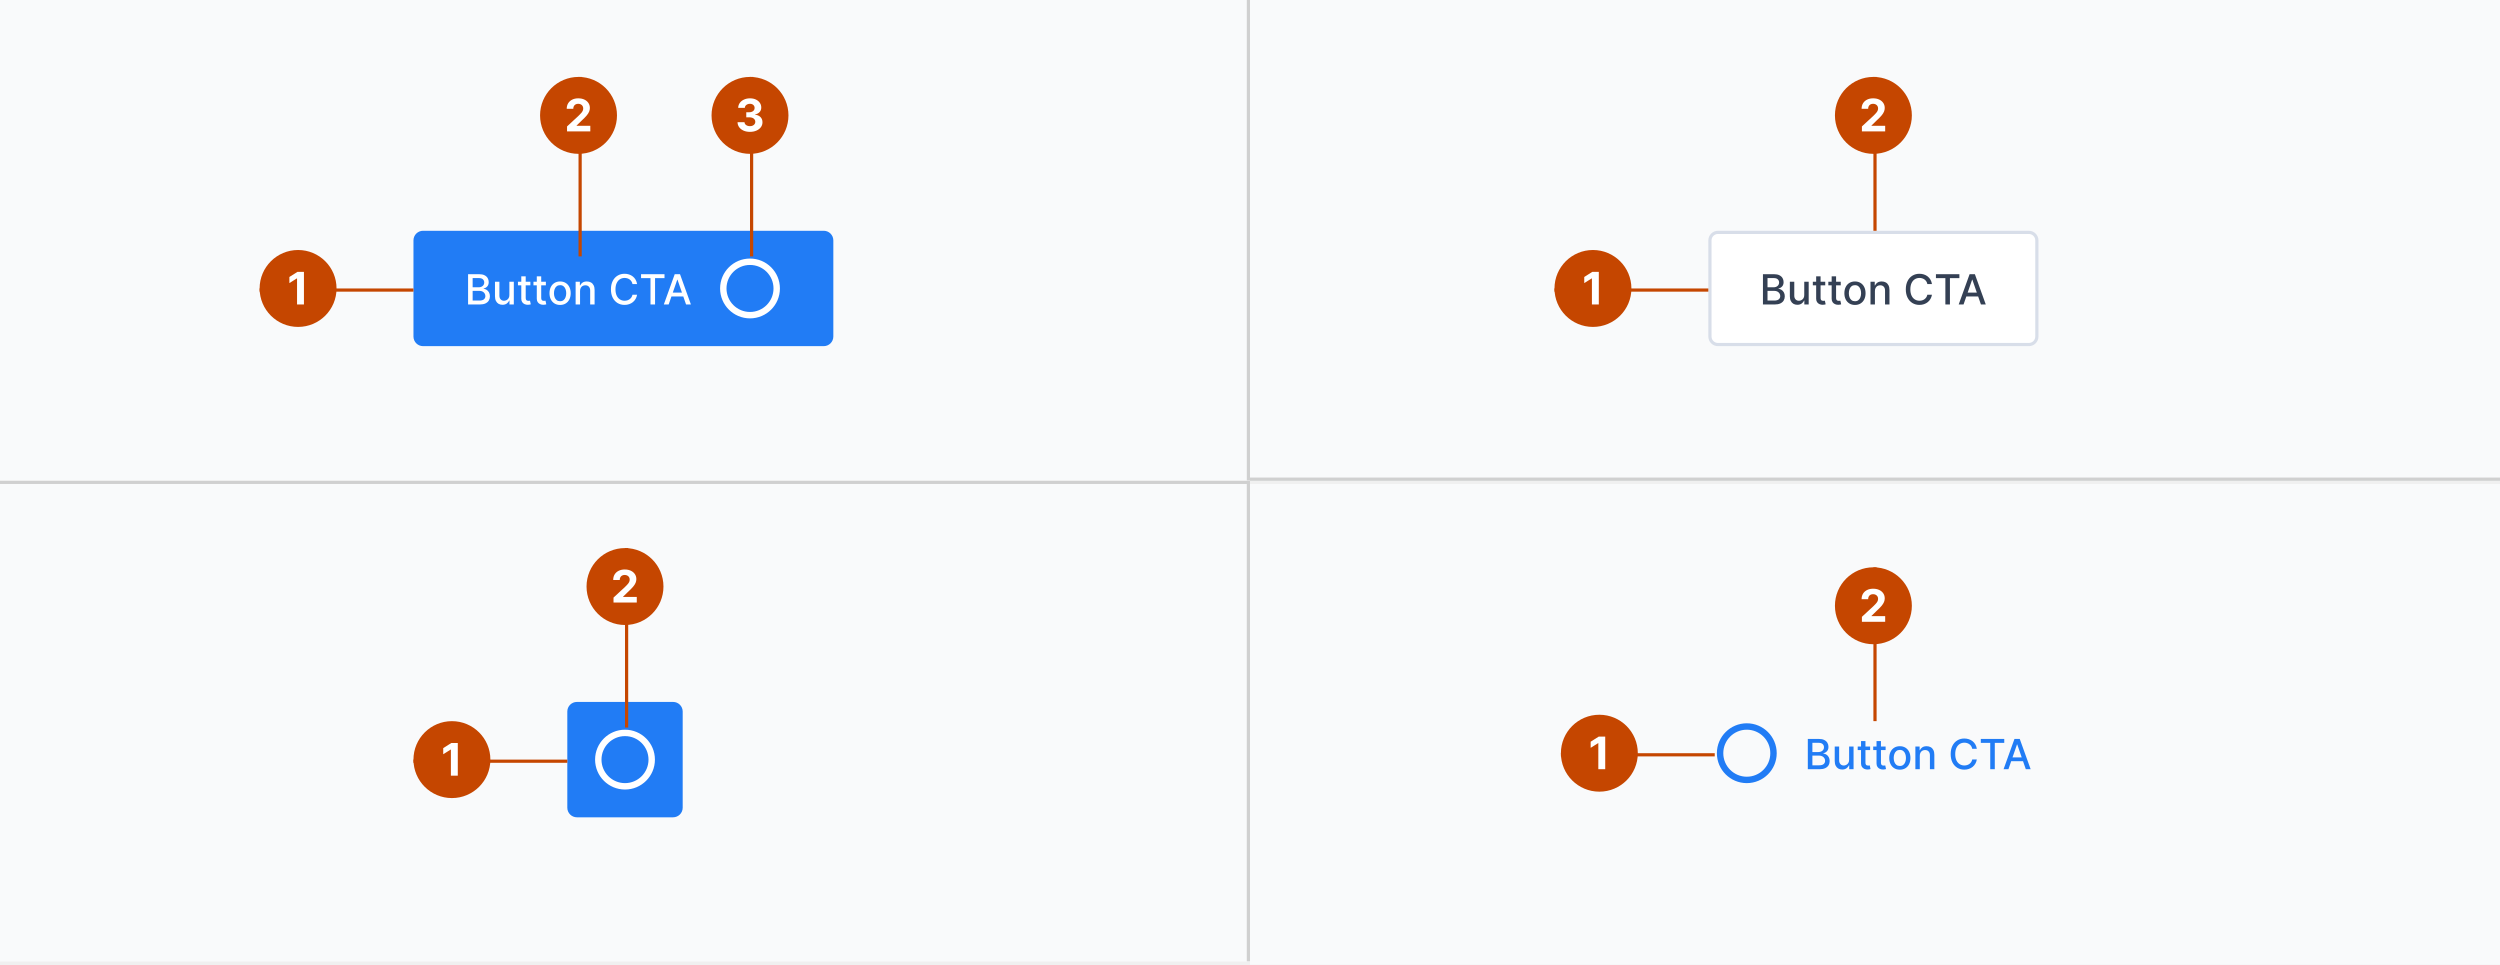
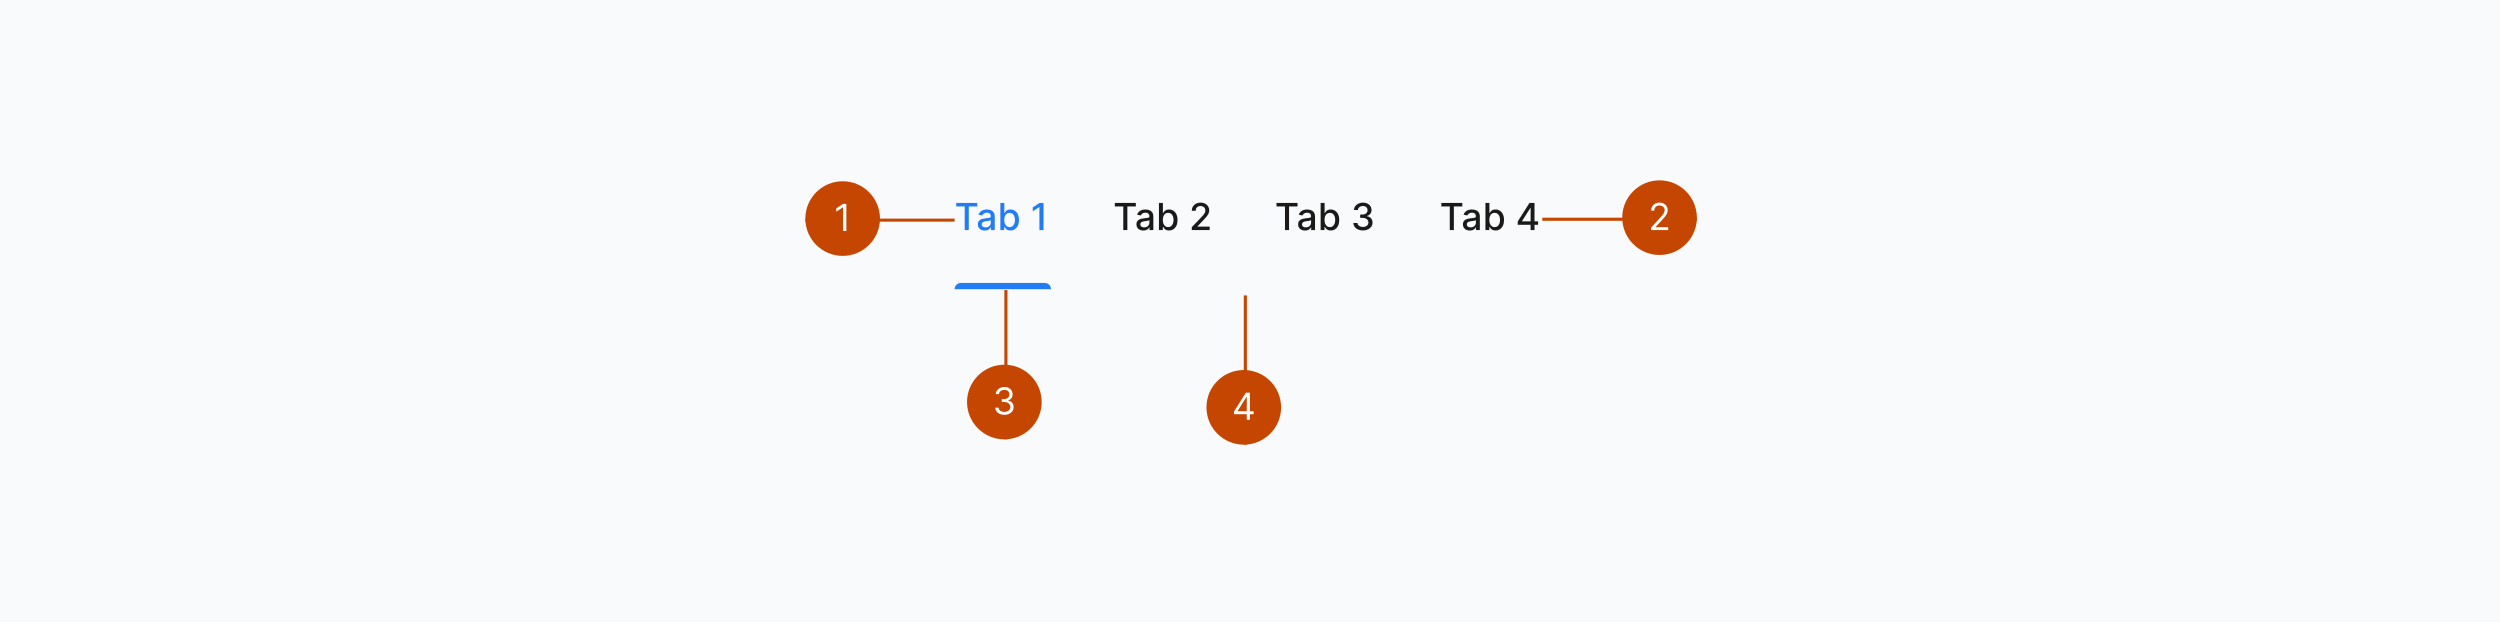
- <svg xmlns="http://www.w3.org/2000/svg" width="780" height="301" viewBox="0 0 780 301" fill="none">
-   <mask id="path-1-inside-1_587_6330" fill="white">
-     <path d="M0 0H390V150H0V0Z" />
-   </mask>
-   <path d="M0 0H390V150H0V0Z" fill="#F9FAFB" />
-   <rect x="129.5" y="72.5" width="130" height="35" rx="2.5" fill="#217CF5" />
-   <path d="M146.039 95V85.546H149.501C150.172 85.546 150.728 85.656 151.168 85.878C151.608 86.096 151.937 86.393 152.156 86.769C152.374 87.141 152.483 87.561 152.483 88.029C152.483 88.423 152.411 88.755 152.266 89.026C152.122 89.294 151.928 89.51 151.685 89.673C151.445 89.833 151.18 89.95 150.891 90.023V90.116C151.205 90.131 151.511 90.233 151.809 90.421C152.111 90.605 152.36 90.868 152.557 91.21C152.754 91.552 152.853 91.967 152.853 92.456C152.853 92.939 152.739 93.374 152.511 93.758C152.286 94.14 151.939 94.443 151.468 94.668C150.997 94.889 150.395 95 149.663 95H146.039ZM147.465 93.777H149.524C150.207 93.777 150.697 93.644 150.992 93.38C151.288 93.115 151.435 92.784 151.435 92.387C151.435 92.088 151.36 91.815 151.209 91.565C151.058 91.316 150.843 91.118 150.563 90.97C150.286 90.822 149.957 90.748 149.575 90.748H147.465V93.777ZM147.465 89.636H149.376C149.696 89.636 149.984 89.574 150.24 89.451C150.498 89.328 150.703 89.156 150.854 88.934C151.008 88.709 151.085 88.445 151.085 88.14C151.085 87.749 150.948 87.421 150.674 87.157C150.4 86.892 149.98 86.76 149.413 86.76H147.465V89.636ZM158.926 92.059V87.909H160.311V95H158.953V93.772H158.879C158.716 94.151 158.455 94.466 158.095 94.718C157.738 94.968 157.293 95.092 156.76 95.092C156.305 95.092 155.902 94.992 155.551 94.792C155.203 94.589 154.929 94.289 154.729 93.892C154.532 93.495 154.434 93.004 154.434 92.419V87.909H155.814V92.253C155.814 92.736 155.948 93.121 156.216 93.407C156.483 93.694 156.831 93.837 157.259 93.837C157.518 93.837 157.775 93.772 158.03 93.643C158.289 93.513 158.502 93.318 158.672 93.056C158.844 92.795 158.929 92.463 158.926 92.059ZM165.475 87.909V89.017H161.602V87.909H165.475ZM162.641 86.21H164.021V92.918C164.021 93.186 164.061 93.387 164.141 93.523C164.221 93.655 164.324 93.746 164.45 93.795C164.58 93.841 164.72 93.864 164.87 93.864C164.981 93.864 165.078 93.857 165.161 93.841C165.244 93.826 165.309 93.814 165.355 93.804L165.604 94.945C165.524 94.975 165.411 95.006 165.263 95.037C165.115 95.071 164.93 95.089 164.709 95.092C164.346 95.099 164.007 95.034 163.693 94.898C163.379 94.763 163.125 94.554 162.932 94.271C162.738 93.987 162.641 93.632 162.641 93.204V86.21ZM170.312 87.909V89.017H166.439V87.909H170.312ZM167.478 86.21H168.858V92.918C168.858 93.186 168.898 93.387 168.978 93.523C169.058 93.655 169.161 93.746 169.287 93.795C169.417 93.841 169.557 93.864 169.707 93.864C169.818 93.864 169.915 93.857 169.998 93.841C170.081 93.826 170.146 93.814 170.192 93.804L170.441 94.945C170.361 94.975 170.248 95.006 170.1 95.037C169.952 95.071 169.767 95.089 169.546 95.092C169.183 95.099 168.844 95.034 168.53 94.898C168.216 94.763 167.962 94.554 167.768 94.271C167.575 93.987 167.478 93.632 167.478 93.204V86.21ZM174.75 95.143C174.085 95.143 173.505 94.991 173.009 94.686C172.514 94.381 172.129 93.955 171.855 93.407C171.581 92.859 171.444 92.219 171.444 91.487C171.444 90.751 171.581 90.108 171.855 89.557C172.129 89.006 172.514 88.579 173.009 88.274C173.505 87.969 174.085 87.817 174.75 87.817C175.415 87.817 175.995 87.969 176.49 88.274C176.986 88.579 177.37 89.006 177.644 89.557C177.918 90.108 178.055 90.751 178.055 91.487C178.055 92.219 177.918 92.859 177.644 93.407C177.37 93.955 176.986 94.381 176.49 94.686C175.995 94.991 175.415 95.143 174.75 95.143ZM174.754 93.984C175.185 93.984 175.542 93.871 175.825 93.643C176.109 93.415 176.318 93.112 176.453 92.733C176.592 92.355 176.661 91.938 176.661 91.482C176.661 91.03 176.592 90.614 176.453 90.236C176.318 89.854 176.109 89.548 175.825 89.317C175.542 89.086 175.185 88.971 174.754 88.971C174.32 88.971 173.96 89.086 173.674 89.317C173.391 89.548 173.18 89.854 173.042 90.236C172.906 90.614 172.839 91.03 172.839 91.482C172.839 91.938 172.906 92.355 173.042 92.733C173.18 93.112 173.391 93.415 173.674 93.643C173.96 93.871 174.32 93.984 174.754 93.984ZM180.976 90.79V95H179.596V87.909H180.921V89.063H181.009C181.172 88.688 181.427 88.386 181.775 88.158C182.126 87.931 182.567 87.817 183.1 87.817C183.583 87.817 184.006 87.918 184.369 88.121C184.732 88.322 185.014 88.62 185.214 89.017C185.414 89.414 185.514 89.905 185.514 90.49V95H184.134V90.656C184.134 90.142 184 89.74 183.732 89.451C183.464 89.159 183.097 89.012 182.629 89.012C182.309 89.012 182.024 89.082 181.775 89.22C181.529 89.359 181.333 89.562 181.189 89.829C181.047 90.094 180.976 90.414 180.976 90.79ZM198.769 88.62H197.329C197.274 88.312 197.17 88.041 197.02 87.808C196.869 87.574 196.684 87.375 196.466 87.212C196.247 87.049 196.002 86.926 195.732 86.843C195.464 86.76 195.179 86.718 194.878 86.718C194.333 86.718 193.845 86.855 193.414 87.129C192.986 87.403 192.648 87.805 192.399 88.334C192.152 88.863 192.029 89.51 192.029 90.273C192.029 91.042 192.152 91.692 192.399 92.221C192.648 92.75 192.988 93.15 193.419 93.421C193.85 93.692 194.334 93.827 194.873 93.827C195.171 93.827 195.455 93.787 195.722 93.707C195.993 93.624 196.238 93.503 196.456 93.343C196.675 93.183 196.86 92.987 197.01 92.756C197.164 92.522 197.27 92.255 197.329 91.953L198.769 91.958C198.692 92.422 198.543 92.85 198.321 93.241C198.103 93.629 197.821 93.964 197.477 94.248C197.135 94.528 196.744 94.745 196.304 94.898C195.864 95.052 195.384 95.129 194.864 95.129C194.045 95.129 193.316 94.935 192.676 94.548C192.035 94.157 191.531 93.598 191.161 92.872C190.795 92.145 190.612 91.279 190.612 90.273C190.612 89.263 190.797 88.397 191.166 87.674C191.535 86.947 192.04 86.39 192.68 86.002C193.32 85.612 194.048 85.416 194.864 85.416C195.365 85.416 195.833 85.489 196.267 85.633C196.704 85.775 197.097 85.984 197.444 86.261C197.792 86.535 198.08 86.87 198.308 87.267C198.535 87.661 198.689 88.112 198.769 88.62ZM200.01 86.773V85.546H207.327V86.773H204.377V95H202.955V86.773H200.01ZM208.625 95H207.111L210.514 85.546H212.162L215.564 95H214.05L211.377 87.263H211.303L208.625 95ZM208.879 91.298H213.791V92.498H208.879V91.298Z" fill="white" />
-   <g clip-path="url(#clip0_587_6330)">
-     <path d="M234.001 98.334C238.604 98.334 242.335 94.603 242.335 90C242.335 85.398 238.604 81.667 234.001 81.667C229.399 81.667 225.668 85.398 225.668 90C225.668 94.603 229.399 98.334 234.001 98.334Z" stroke="white" stroke-width="2" stroke-linecap="round" stroke-linejoin="round" />
-   </g>
-   <rect x="129.5" y="72.5" width="130" height="35" rx="2.5" stroke="#217CF5" />
-   <g clip-path="url(#clip1_587_6330)">
-     <rect x="81" y="90" width="48" height="1" fill="#C54600" />
-     <g clip-path="url(#clip2_587_6330)">
-       <rect x="81" y="78" width="24" height="24" rx="12" fill="#C54600" />
-       <path d="M94.83 84.818V95H92.677V86.862H92.618L90.286 88.323V86.414L92.807 84.818H94.83Z" fill="white" />
+ <svg xmlns="http://www.w3.org/2000/svg" width="804" height="200" viewBox="0 0 804 200" fill="none">
+   <rect width="804" height="200" fill="#F9FAFB" />
+   <g clip-path="url(#clip0_380_26300)">
+     <rect x="259" y="70.293" width="48" height="1" fill="#C54600" />
+     <g clip-path="url(#clip1_380_26300)">
+       <rect x="259" y="58.293" width="24" height="24" rx="12" fill="#C54600" />
+       <path d="M272.183 65.566V74.293H271.126V66.674H271.075L268.944 68.088V67.015L271.126 65.566H272.183Z" fill="white" />
    </g>
  </g>
-   <g clip-path="url(#clip3_587_6330)">
-     <rect x="180.5" y="24" width="1" height="56" fill="#C54600" />
-     <g clip-path="url(#clip4_587_6330)">
-       <rect x="168.5" y="24" width="24" height="24" rx="12" fill="#C54600" />
-       <path d="M176.916 41V39.449L180.54 36.093C180.849 35.795 181.107 35.526 181.316 35.288C181.528 35.049 181.689 34.815 181.798 34.587C181.908 34.355 181.962 34.104 181.962 33.836C181.962 33.538 181.894 33.281 181.758 33.065C181.623 32.847 181.437 32.679 181.202 32.563C180.966 32.444 180.699 32.384 180.401 32.384C180.09 32.384 179.818 32.447 179.586 32.573C179.354 32.699 179.175 32.88 179.049 33.115C178.923 33.35 178.86 33.63 178.86 33.955H176.817C176.817 33.289 176.967 32.711 177.269 32.22C177.571 31.73 177.993 31.35 178.537 31.082C179.08 30.813 179.707 30.679 180.416 30.679C181.145 30.679 181.78 30.808 182.32 31.067C182.864 31.322 183.286 31.677 183.588 32.131C183.89 32.585 184.04 33.105 184.04 33.692C184.04 34.076 183.964 34.456 183.812 34.83C183.663 35.205 183.396 35.621 183.011 36.078C182.627 36.532 182.085 37.077 181.386 37.714L179.899 39.17V39.24H184.175V41H176.916Z" fill="white" />
+   <g clip-path="url(#clip2_380_26300)">
+     <rect x="496" y="70" width="49.709" height="1" fill="#C54600" />
+     <g clip-path="url(#clip3_380_26300)">
+       <rect x="521.711" y="58" width="24" height="24" rx="12" fill="#C54600" />
+       <path d="M530.982 74V73.233L533.862 70.079C534.2 69.71 534.479 69.389 534.697 69.117C534.916 68.841 535.078 68.582 535.183 68.341C535.291 68.097 535.345 67.841 535.345 67.574C535.345 67.267 535.271 67.001 535.124 66.777C534.979 66.553 534.78 66.379 534.527 66.257C534.274 66.135 533.99 66.074 533.675 66.074C533.339 66.074 533.047 66.144 532.797 66.283C532.55 66.419 532.358 66.611 532.222 66.858C532.088 67.105 532.021 67.395 532.021 67.727H531.016C531.016 67.216 531.134 66.767 531.369 66.381C531.605 65.994 531.926 65.693 532.332 65.477C532.741 65.261 533.2 65.153 533.709 65.153C534.22 65.153 534.673 65.261 535.068 65.477C535.463 65.693 535.773 65.984 535.997 66.351C536.222 66.717 536.334 67.125 536.334 67.574C536.334 67.895 536.276 68.209 536.159 68.516C536.045 68.82 535.847 69.159 535.562 69.534C535.281 69.906 534.891 70.361 534.391 70.898L532.43 72.994V73.062H536.487V74H530.982Z" fill="white" />
    </g>
  </g>
-   <g clip-path="url(#clip5_587_6330)">
-     <rect x="234" y="24" width="1" height="56" fill="#C54600" />
-     <g clip-path="url(#clip6_587_6330)">
-       <rect x="222" y="24" width="24" height="24" rx="12" fill="#C54600" />
-       <path d="M233.975 41.139C233.232 41.139 232.571 41.012 231.991 40.756C231.414 40.498 230.958 40.143 230.624 39.693C230.292 39.238 230.122 38.715 230.112 38.121H232.279C232.292 38.37 232.374 38.589 232.523 38.778C232.675 38.963 232.877 39.108 233.129 39.21C233.381 39.313 233.665 39.364 233.979 39.364C234.308 39.364 234.598 39.306 234.85 39.19C235.101 39.074 235.299 38.914 235.441 38.708C235.584 38.503 235.655 38.266 235.655 37.997C235.655 37.725 235.579 37.485 235.426 37.276C235.277 37.064 235.062 36.898 234.78 36.779C234.502 36.66 234.17 36.6 233.786 36.6H232.836V35.019H233.786C234.11 35.019 234.397 34.963 234.646 34.85C234.898 34.737 235.093 34.582 235.232 34.383C235.372 34.181 235.441 33.945 235.441 33.677C235.441 33.422 235.38 33.198 235.257 33.006C235.138 32.81 234.969 32.658 234.75 32.548C234.535 32.439 234.283 32.384 233.994 32.384C233.703 32.384 233.436 32.437 233.194 32.543C232.952 32.646 232.758 32.794 232.612 32.986C232.466 33.178 232.389 33.403 232.379 33.662H230.315C230.325 33.075 230.493 32.558 230.818 32.111C231.142 31.663 231.58 31.314 232.13 31.062C232.684 30.807 233.308 30.679 234.004 30.679C234.707 30.679 235.322 30.807 235.849 31.062C236.376 31.317 236.785 31.662 237.077 32.096C237.372 32.527 237.518 33.011 237.514 33.548C237.518 34.118 237.34 34.593 236.982 34.974C236.628 35.356 236.165 35.597 235.595 35.7V35.78C236.344 35.876 236.914 36.136 237.305 36.56C237.7 36.981 237.895 37.508 237.892 38.141C237.895 38.721 237.728 39.237 237.39 39.688C237.055 40.138 236.593 40.493 236.003 40.751C235.413 41.01 234.737 41.139 233.975 41.139Z" fill="white" />
+   <g clip-path="url(#clip4_380_26300)">
+     <rect x="323" y="93.293" width="1" height="48" fill="#C54600" />
+     <g clip-path="url(#clip5_380_26300)">
+       <rect x="311" y="117.293" width="24" height="24" rx="12" fill="#C54600" />
+       <path d="M323.032 133.412C322.469 133.412 321.968 133.316 321.528 133.123C321.09 132.929 320.742 132.661 320.484 132.317C320.228 131.971 320.089 131.569 320.066 131.111H321.14C321.163 131.392 321.259 131.635 321.43 131.84C321.6 132.042 321.823 132.198 322.099 132.309C322.374 132.419 322.68 132.475 323.015 132.475C323.39 132.475 323.722 132.409 324.012 132.279C324.302 132.148 324.529 131.966 324.694 131.733C324.859 131.5 324.941 131.23 324.941 130.924C324.941 130.603 324.862 130.32 324.702 130.076C324.543 129.828 324.31 129.635 324.004 129.496C323.697 129.357 323.322 129.287 322.879 129.287H322.18V128.35H322.879C323.225 128.35 323.529 128.287 323.79 128.162C324.055 128.037 324.261 127.861 324.408 127.634C324.559 127.407 324.634 127.14 324.634 126.833C324.634 126.537 324.569 126.28 324.438 126.061C324.308 125.843 324.123 125.672 323.884 125.55C323.648 125.428 323.37 125.367 323.049 125.367C322.748 125.367 322.464 125.422 322.197 125.533C321.933 125.641 321.717 125.799 321.549 126.006C321.381 126.211 321.29 126.458 321.276 126.748H320.254C320.271 126.29 320.408 125.89 320.667 125.546C320.925 125.199 321.263 124.929 321.681 124.736C322.102 124.543 322.563 124.446 323.066 124.446C323.606 124.446 324.069 124.556 324.455 124.775C324.842 124.99 325.138 125.276 325.346 125.631C325.553 125.986 325.657 126.37 325.657 126.782C325.657 127.273 325.528 127.692 325.269 128.039C325.013 128.385 324.665 128.625 324.225 128.759V128.827C324.776 128.918 325.207 129.152 325.516 129.53C325.826 129.905 325.981 130.37 325.981 130.924C325.981 131.398 325.852 131.824 325.593 132.202C325.337 132.577 324.988 132.873 324.545 133.088C324.102 133.304 323.597 133.412 323.032 133.412Z" fill="white" />
    </g>
  </g>
-   <path d="M389 0V150H391V0H389Z" fill="#D0D0D0" mask="url(#path-1-inside-1_587_6330)" />
-   <rect width="390" height="150" transform="translate(390 151)" fill="#F9FAFB" />
-   <g clip-path="url(#clip7_587_6330)">
-     <g clip-path="url(#clip8_587_6330)">
-       <path d="M545.001 243.334C549.604 243.334 553.335 239.603 553.335 235C553.335 230.398 549.604 226.667 545.001 226.667C540.399 226.667 536.668 230.398 536.668 235C536.668 239.603 540.399 243.334 545.001 243.334Z" stroke="#217CF5" stroke-width="2" stroke-linecap="round" stroke-linejoin="round" />
-     </g>
-     <path d="M564.039 240V230.545H567.501C568.172 230.545 568.728 230.656 569.168 230.878C569.608 231.096 569.937 231.393 570.156 231.769C570.374 232.141 570.483 232.561 570.483 233.029C570.483 233.423 570.411 233.755 570.266 234.026C570.122 234.294 569.928 234.509 569.685 234.673C569.445 234.833 569.18 234.95 568.891 235.023V235.116C569.205 235.131 569.511 235.233 569.809 235.42C570.111 235.605 570.36 235.868 570.557 236.21C570.754 236.551 570.853 236.967 570.853 237.456C570.853 237.94 570.739 238.373 570.511 238.758C570.286 239.14 569.939 239.443 569.468 239.668C568.997 239.889 568.395 240 567.663 240H564.039ZM565.465 238.777H567.524C568.207 238.777 568.697 238.644 568.992 238.38C569.288 238.115 569.435 237.784 569.435 237.387C569.435 237.089 569.36 236.815 569.209 236.565C569.058 236.316 568.843 236.118 568.563 235.97C568.286 235.822 567.957 235.748 567.575 235.748H565.465V238.777ZM565.465 234.636H567.376C567.696 234.636 567.984 234.574 568.24 234.451C568.498 234.328 568.703 234.156 568.854 233.934C569.008 233.709 569.085 233.445 569.085 233.14C569.085 232.749 568.948 232.421 568.674 232.157C568.4 231.892 567.98 231.76 567.413 231.76H565.465V234.636ZM576.926 237.059V232.909H578.311V240H576.953V238.772H576.879C576.716 239.151 576.455 239.466 576.095 239.718C575.738 239.968 575.293 240.092 574.76 240.092C574.305 240.092 573.902 239.992 573.551 239.792C573.203 239.589 572.929 239.289 572.729 238.892C572.532 238.495 572.434 238.004 572.434 237.419V232.909H573.814V237.253C573.814 237.736 573.948 238.121 574.216 238.407C574.483 238.694 574.831 238.837 575.259 238.837C575.518 238.837 575.775 238.772 576.03 238.643C576.289 238.513 576.502 238.318 576.672 238.056C576.844 237.795 576.929 237.462 576.926 237.059ZM583.475 232.909V234.017H579.602V232.909H583.475ZM580.641 231.21H582.021V237.918C582.021 238.186 582.061 238.387 582.141 238.523C582.221 238.655 582.324 238.746 582.45 238.795C582.58 238.841 582.72 238.864 582.87 238.864C582.981 238.864 583.078 238.857 583.161 238.841C583.244 238.826 583.309 238.814 583.355 238.804L583.604 239.945C583.524 239.975 583.411 240.006 583.263 240.037C583.115 240.071 582.93 240.089 582.709 240.092C582.346 240.098 582.007 240.034 581.693 239.898C581.379 239.763 581.125 239.554 580.932 239.271C580.738 238.987 580.641 238.632 580.641 238.204V231.21ZM588.312 232.909V234.017H584.439V232.909H588.312ZM585.478 231.21H586.858V237.918C586.858 238.186 586.898 238.387 586.978 238.523C587.058 238.655 587.161 238.746 587.287 238.795C587.417 238.841 587.557 238.864 587.707 238.864C587.818 238.864 587.915 238.857 587.998 238.841C588.081 238.826 588.146 238.814 588.192 238.804L588.441 239.945C588.361 239.975 588.248 240.006 588.1 240.037C587.952 240.071 587.767 240.089 587.546 240.092C587.183 240.098 586.844 240.034 586.53 239.898C586.216 239.763 585.962 239.554 585.768 239.271C585.575 238.987 585.478 238.632 585.478 238.204V231.21ZM592.75 240.143C592.085 240.143 591.505 239.991 591.009 239.686C590.514 239.381 590.129 238.955 589.855 238.407C589.581 237.859 589.444 237.219 589.444 236.487C589.444 235.751 589.581 235.108 589.855 234.557C590.129 234.006 590.514 233.578 591.009 233.274C591.505 232.969 592.085 232.817 592.75 232.817C593.415 232.817 593.995 232.969 594.49 233.274C594.986 233.578 595.37 234.006 595.644 234.557C595.918 235.108 596.055 235.751 596.055 236.487C596.055 237.219 595.918 237.859 595.644 238.407C595.37 238.955 594.986 239.381 594.49 239.686C593.995 239.991 593.415 240.143 592.75 240.143ZM592.754 238.984C593.185 238.984 593.542 238.871 593.825 238.643C594.109 238.415 594.318 238.112 594.453 237.733C594.592 237.355 594.661 236.938 594.661 236.482C594.661 236.03 594.592 235.614 594.453 235.236C594.318 234.854 594.109 234.548 593.825 234.317C593.542 234.086 593.185 233.971 592.754 233.971C592.32 233.971 591.96 234.086 591.674 234.317C591.391 234.548 591.18 234.854 591.042 235.236C590.906 235.614 590.839 236.03 590.839 236.482C590.839 236.938 590.906 237.355 591.042 237.733C591.18 238.112 591.391 238.415 591.674 238.643C591.96 238.871 592.32 238.984 592.754 238.984ZM598.976 235.79V240H597.596V232.909H598.921V234.063H599.009C599.172 233.688 599.427 233.386 599.775 233.158C600.126 232.931 600.567 232.817 601.1 232.817C601.583 232.817 602.006 232.918 602.369 233.121C602.732 233.321 603.014 233.62 603.214 234.017C603.414 234.414 603.514 234.905 603.514 235.49V240H602.134V235.656C602.134 235.142 602 234.74 601.732 234.451C601.464 234.159 601.097 234.012 600.629 234.012C600.309 234.012 600.024 234.082 599.775 234.22C599.529 234.359 599.333 234.562 599.189 234.83C599.047 235.094 598.976 235.414 598.976 235.79ZM616.769 233.62H615.329C615.274 233.312 615.17 233.041 615.02 232.808C614.869 232.574 614.684 232.375 614.466 232.212C614.247 232.049 614.002 231.926 613.732 231.843C613.464 231.76 613.179 231.718 612.878 231.718C612.333 231.718 611.845 231.855 611.414 232.129C610.986 232.403 610.648 232.804 610.399 233.334C610.152 233.863 610.029 234.509 610.029 235.273C610.029 236.042 610.152 236.692 610.399 237.221C610.648 237.75 610.988 238.15 611.419 238.421C611.85 238.692 612.334 238.827 612.873 238.827C613.171 238.827 613.455 238.787 613.722 238.707C613.993 238.624 614.238 238.503 614.456 238.343C614.675 238.183 614.86 237.987 615.01 237.756C615.164 237.522 615.27 237.255 615.329 236.953L616.769 236.958C616.692 237.422 616.543 237.85 616.321 238.241C616.103 238.629 615.821 238.964 615.477 239.248C615.135 239.528 614.744 239.745 614.304 239.898C613.864 240.052 613.384 240.129 612.864 240.129C612.045 240.129 611.316 239.935 610.676 239.548C610.035 239.157 609.531 238.598 609.161 237.872C608.795 237.145 608.612 236.279 608.612 235.273C608.612 234.263 608.797 233.397 609.166 232.674C609.535 231.947 610.04 231.39 610.68 231.002C611.32 230.612 612.048 230.416 612.864 230.416C613.365 230.416 613.833 230.489 614.267 230.633C614.704 230.775 615.097 230.984 615.444 231.261C615.792 231.535 616.08 231.87 616.308 232.267C616.535 232.661 616.689 233.112 616.769 233.62ZM618.01 231.773V230.545H625.327V231.773H622.377V240H620.955V231.773H618.01ZM626.625 240H625.111L628.514 230.545H630.162L633.564 240H632.05L629.377 232.263H629.303L626.625 240ZM626.879 236.298H631.791V237.498H626.879V236.298Z" fill="#217CF5" />
-   </g>
-   <g clip-path="url(#clip9_587_6330)">
-     <rect x="487" y="235" width="48" height="1" fill="#C54600" />
-     <g clip-path="url(#clip10_587_6330)">
-       <rect x="487" y="223" width="24" height="24" rx="12" fill="#C54600" />
-       <path d="M500.83 229.818V240H498.677V231.862H498.618L496.286 233.323V231.414L498.807 229.818H500.83Z" fill="white" />
+   <g clip-path="url(#clip6_380_26300)">
+     <rect x="400" y="95" width="1" height="48" fill="#C54600" />
+     <g clip-path="url(#clip7_380_26300)">
+       <rect x="388" y="119" width="24" height="24" rx="12" fill="#C54600" />
+       <path d="M396.849 133.21V132.341L400.684 126.273H401.315V127.619H400.889L397.991 132.205V132.273H403.156V133.21H396.849ZM400.957 135V132.946V132.541V126.273H401.963V135H400.957Z" fill="white" />
    </g>
  </g>
-   <g clip-path="url(#clip11_587_6330)">
-     <rect x="584.5" y="177" width="1" height="48" fill="#C54600" />
-     <g clip-path="url(#clip12_587_6330)">
-       <rect x="572.5" y="177" width="24" height="24" rx="12" fill="#C54600" />
-       <path d="M580.916 194V192.449L584.54 189.093C584.849 188.795 585.107 188.526 585.316 188.288C585.528 188.049 585.689 187.815 585.798 187.587C585.908 187.355 585.962 187.104 585.962 186.836C585.962 186.538 585.894 186.281 585.758 186.065C585.623 185.847 585.437 185.679 585.202 185.563C584.966 185.444 584.699 185.384 584.401 185.384C584.09 185.384 583.818 185.447 583.586 185.573C583.354 185.699 583.175 185.88 583.049 186.115C582.923 186.35 582.86 186.63 582.86 186.955H580.817C580.817 186.289 580.967 185.711 581.269 185.22C581.571 184.73 581.993 184.35 582.537 184.082C583.08 183.813 583.707 183.679 584.416 183.679C585.145 183.679 585.78 183.808 586.32 184.067C586.864 184.322 587.286 184.677 587.588 185.131C587.89 185.585 588.04 186.105 588.04 186.692C588.04 187.076 587.964 187.456 587.812 187.83C587.663 188.205 587.396 188.621 587.011 189.078C586.627 189.532 586.085 190.077 585.386 190.714L583.899 192.17V192.24H588.175V194H580.916Z" fill="white" />
-     </g>
+   <g clip-path="url(#clip8_380_26300)">
+     <path d="M307.528 66.406V65.273H314.283V66.406H311.56V74H310.247V66.406H307.528ZM316.687 74.145C316.272 74.145 315.897 74.068 315.562 73.915C315.227 73.758 314.961 73.533 314.765 73.237C314.572 72.942 314.475 72.579 314.475 72.151C314.475 71.781 314.547 71.477 314.689 71.239C314.831 71 315.022 70.811 315.264 70.672C315.505 70.533 315.775 70.428 316.074 70.356C316.372 70.285 316.676 70.231 316.985 70.195C317.377 70.149 317.696 70.112 317.94 70.084C318.184 70.053 318.362 70.003 318.473 69.935C318.583 69.867 318.639 69.756 318.639 69.602V69.572C318.639 69.2 318.534 68.912 318.324 68.707C318.116 68.503 317.806 68.401 317.395 68.401C316.966 68.401 316.627 68.496 316.38 68.686C316.136 68.874 315.967 69.082 315.873 69.312L314.676 69.04C314.818 68.642 315.025 68.321 315.298 68.077C315.574 67.829 315.89 67.651 316.248 67.54C316.606 67.426 316.983 67.369 317.377 67.369C317.639 67.369 317.916 67.401 318.208 67.463C318.504 67.523 318.779 67.633 319.035 67.796C319.294 67.957 319.505 68.189 319.67 68.49C319.835 68.788 319.917 69.176 319.917 69.653V74H318.673V73.105H318.622C318.539 73.27 318.416 73.432 318.251 73.591C318.086 73.75 317.875 73.882 317.616 73.987C317.358 74.092 317.048 74.145 316.687 74.145ZM316.964 73.122C317.316 73.122 317.618 73.053 317.868 72.913C318.12 72.774 318.312 72.592 318.443 72.368C318.576 72.141 318.643 71.898 318.643 71.639V70.796C318.598 70.841 318.51 70.883 318.379 70.923C318.251 70.96 318.105 70.993 317.94 71.021C317.775 71.047 317.615 71.071 317.458 71.094C317.302 71.114 317.172 71.131 317.066 71.145C316.819 71.176 316.593 71.229 316.389 71.303C316.187 71.376 316.025 71.483 315.903 71.622C315.784 71.758 315.724 71.94 315.724 72.168C315.724 72.483 315.841 72.722 316.074 72.883C316.306 73.043 316.603 73.122 316.964 73.122ZM321.717 74V65.273H322.991V68.516H323.067C323.141 68.379 323.248 68.222 323.387 68.043C323.526 67.864 323.719 67.707 323.967 67.574C324.214 67.438 324.54 67.369 324.947 67.369C325.475 67.369 325.947 67.503 326.362 67.77C326.776 68.037 327.102 68.422 327.337 68.925C327.576 69.428 327.695 70.033 327.695 70.74C327.695 71.447 327.577 72.054 327.342 72.56C327.106 73.062 326.782 73.45 326.37 73.723C325.958 73.993 325.488 74.128 324.96 74.128C324.562 74.128 324.237 74.061 323.984 73.928C323.734 73.794 323.538 73.638 323.396 73.459C323.254 73.28 323.144 73.121 323.067 72.981H322.961V74H321.717ZM322.965 70.727C322.965 71.188 323.032 71.591 323.165 71.938C323.299 72.284 323.492 72.555 323.745 72.751C323.998 72.945 324.308 73.041 324.674 73.041C325.055 73.041 325.373 72.94 325.629 72.739C325.884 72.534 326.077 72.257 326.208 71.908C326.342 71.558 326.408 71.165 326.408 70.727C326.408 70.296 326.343 69.908 326.212 69.564C326.085 69.22 325.891 68.949 325.633 68.75C325.377 68.551 325.058 68.452 324.674 68.452C324.305 68.452 323.992 68.547 323.737 68.737C323.484 68.928 323.292 69.193 323.161 69.534C323.031 69.875 322.965 70.273 322.965 70.727ZM335.596 65.273V74H334.275V66.594H334.224L332.136 67.957V66.696L334.313 65.273H335.596Z" fill="#217CF5" />
+     <path fill-rule="evenodd" clip-rule="evenodd" d="M307 93H338V93C338 91.895 337.105 91 336 91H309C307.895 91 307 91.895 307 93V93Z" fill="#217CF5" />
  </g>
-   <mask id="path-23-inside-2_587_6330" fill="white">
-     <path d="M390 0H780V150H390V0Z" />
-   </mask>
-   <path d="M390 0H780V150H390V0Z" fill="#F9FAFB" />
-   <rect x="533.5" y="72.5" width="102" height="35" rx="2.5" fill="white" />
-   <path d="M550.039 95V85.546H553.501C554.172 85.546 554.728 85.656 555.168 85.878C555.608 86.096 555.937 86.393 556.156 86.769C556.374 87.141 556.483 87.561 556.483 88.029C556.483 88.423 556.411 88.755 556.266 89.026C556.122 89.294 555.928 89.51 555.685 89.673C555.445 89.833 555.18 89.95 554.891 90.023V90.116C555.205 90.131 555.511 90.233 555.809 90.421C556.111 90.605 556.36 90.868 556.557 91.21C556.754 91.552 556.853 91.967 556.853 92.456C556.853 92.939 556.739 93.374 556.511 93.758C556.286 94.14 555.939 94.443 555.468 94.668C554.997 94.889 554.395 95 553.663 95H550.039ZM551.465 93.777H553.524C554.207 93.777 554.697 93.644 554.992 93.38C555.288 93.115 555.435 92.784 555.435 92.387C555.435 92.088 555.36 91.815 555.209 91.565C555.058 91.316 554.843 91.118 554.563 90.97C554.286 90.822 553.957 90.748 553.575 90.748H551.465V93.777ZM551.465 89.636H553.376C553.696 89.636 553.984 89.574 554.24 89.451C554.498 89.328 554.703 89.156 554.854 88.934C555.008 88.709 555.085 88.445 555.085 88.14C555.085 87.749 554.948 87.421 554.674 87.157C554.4 86.892 553.98 86.76 553.413 86.76H551.465V89.636ZM562.926 92.059V87.909H564.311V95H562.953V93.772H562.879C562.716 94.151 562.455 94.466 562.095 94.718C561.738 94.968 561.293 95.092 560.76 95.092C560.305 95.092 559.902 94.992 559.551 94.792C559.203 94.589 558.929 94.289 558.729 93.892C558.532 93.495 558.434 93.004 558.434 92.419V87.909H559.814V92.253C559.814 92.736 559.948 93.121 560.216 93.407C560.483 93.694 560.831 93.837 561.259 93.837C561.518 93.837 561.775 93.772 562.03 93.643C562.289 93.513 562.502 93.318 562.672 93.056C562.844 92.795 562.929 92.463 562.926 92.059ZM569.475 87.909V89.017H565.602V87.909H569.475ZM566.641 86.21H568.021V92.918C568.021 93.186 568.061 93.387 568.141 93.523C568.221 93.655 568.324 93.746 568.45 93.795C568.58 93.841 568.72 93.864 568.87 93.864C568.981 93.864 569.078 93.857 569.161 93.841C569.244 93.826 569.309 93.814 569.355 93.804L569.604 94.945C569.524 94.975 569.411 95.006 569.263 95.037C569.115 95.071 568.93 95.089 568.709 95.092C568.346 95.099 568.007 95.034 567.693 94.898C567.379 94.763 567.125 94.554 566.932 94.271C566.738 93.987 566.641 93.632 566.641 93.204V86.21ZM574.312 87.909V89.017H570.439V87.909H574.312ZM571.478 86.21H572.858V92.918C572.858 93.186 572.898 93.387 572.978 93.523C573.058 93.655 573.161 93.746 573.287 93.795C573.417 93.841 573.557 93.864 573.707 93.864C573.818 93.864 573.915 93.857 573.998 93.841C574.081 93.826 574.146 93.814 574.192 93.804L574.441 94.945C574.361 94.975 574.248 95.006 574.1 95.037C573.952 95.071 573.767 95.089 573.546 95.092C573.183 95.099 572.844 95.034 572.53 94.898C572.216 94.763 571.962 94.554 571.768 94.271C571.575 93.987 571.478 93.632 571.478 93.204V86.21ZM578.75 95.143C578.085 95.143 577.505 94.991 577.009 94.686C576.514 94.381 576.129 93.955 575.855 93.407C575.581 92.859 575.444 92.219 575.444 91.487C575.444 90.751 575.581 90.108 575.855 89.557C576.129 89.006 576.514 88.579 577.009 88.274C577.505 87.969 578.085 87.817 578.75 87.817C579.415 87.817 579.995 87.969 580.49 88.274C580.986 88.579 581.37 89.006 581.644 89.557C581.918 90.108 582.055 90.751 582.055 91.487C582.055 92.219 581.918 92.859 581.644 93.407C581.37 93.955 580.986 94.381 580.49 94.686C579.995 94.991 579.415 95.143 578.75 95.143ZM578.754 93.984C579.185 93.984 579.542 93.871 579.825 93.643C580.109 93.415 580.318 93.112 580.453 92.733C580.592 92.355 580.661 91.938 580.661 91.482C580.661 91.03 580.592 90.614 580.453 90.236C580.318 89.854 580.109 89.548 579.825 89.317C579.542 89.086 579.185 88.971 578.754 88.971C578.32 88.971 577.96 89.086 577.674 89.317C577.391 89.548 577.18 89.854 577.042 90.236C576.906 90.614 576.839 91.03 576.839 91.482C576.839 91.938 576.906 92.355 577.042 92.733C577.18 93.112 577.391 93.415 577.674 93.643C577.96 93.871 578.32 93.984 578.754 93.984ZM584.976 90.79V95H583.596V87.909H584.921V89.063H585.009C585.172 88.688 585.427 88.386 585.775 88.158C586.126 87.931 586.567 87.817 587.1 87.817C587.583 87.817 588.006 87.918 588.369 88.121C588.732 88.322 589.014 88.62 589.214 89.017C589.414 89.414 589.514 89.905 589.514 90.49V95H588.134V90.656C588.134 90.142 588 89.74 587.732 89.451C587.464 89.159 587.097 89.012 586.629 89.012C586.309 89.012 586.024 89.082 585.775 89.22C585.529 89.359 585.333 89.562 585.189 89.829C585.047 90.094 584.976 90.414 584.976 90.79ZM602.769 88.62H601.329C601.274 88.312 601.17 88.041 601.02 87.808C600.869 87.574 600.684 87.375 600.466 87.212C600.247 87.049 600.002 86.926 599.732 86.843C599.464 86.76 599.179 86.718 598.878 86.718C598.333 86.718 597.845 86.855 597.414 87.129C596.986 87.403 596.648 87.805 596.399 88.334C596.152 88.863 596.029 89.51 596.029 90.273C596.029 91.042 596.152 91.692 596.399 92.221C596.648 92.75 596.988 93.15 597.419 93.421C597.85 93.692 598.334 93.827 598.873 93.827C599.171 93.827 599.455 93.787 599.722 93.707C599.993 93.624 600.238 93.503 600.456 93.343C600.675 93.183 600.86 92.987 601.01 92.756C601.164 92.522 601.27 92.255 601.329 91.953L602.769 91.958C602.692 92.422 602.543 92.85 602.321 93.241C602.103 93.629 601.821 93.964 601.477 94.248C601.135 94.528 600.744 94.745 600.304 94.898C599.864 95.052 599.384 95.129 598.864 95.129C598.045 95.129 597.316 94.935 596.676 94.548C596.035 94.157 595.531 93.598 595.161 92.872C594.795 92.145 594.612 91.279 594.612 90.273C594.612 89.263 594.797 88.397 595.166 87.674C595.535 86.947 596.04 86.39 596.68 86.002C597.32 85.612 598.048 85.416 598.864 85.416C599.365 85.416 599.833 85.489 600.267 85.633C600.704 85.775 601.097 85.984 601.444 86.261C601.792 86.535 602.08 86.87 602.308 87.267C602.535 87.661 602.689 88.112 602.769 88.62ZM604.01 86.773V85.546H611.327V86.773H608.377V95H606.955V86.773H604.01ZM612.625 95H611.111L614.514 85.546H616.162L619.564 95H618.05L615.377 87.263H615.303L612.625 95ZM612.879 91.298H617.791V92.498H612.879V91.298Z" fill="#344054" />
-   <rect x="533.5" y="72.5" width="102" height="35" rx="2.5" stroke="#D8DEE9" />
-   <g clip-path="url(#clip13_587_6330)">
-     <rect x="485" y="90" width="48" height="1" fill="#C54600" />
-     <g clip-path="url(#clip14_587_6330)">
-       <rect x="485" y="78" width="24" height="24" rx="12" fill="#C54600" />
-       <path d="M498.83 84.818V95H496.677V86.862H496.618L494.286 88.323V86.414L496.807 84.818H498.83Z" fill="white" />
-     </g>
+   <g clip-path="url(#clip9_380_26300)">
+     <path d="M358.528 66.406V65.273H365.283V66.406H362.56V74H361.247V66.406H358.528ZM367.687 74.145C367.272 74.145 366.897 74.068 366.562 73.915C366.227 73.758 365.961 73.533 365.765 73.237C365.572 72.942 365.475 72.579 365.475 72.151C365.475 71.781 365.547 71.477 365.689 71.239C365.831 71 366.022 70.811 366.264 70.672C366.505 70.533 366.775 70.428 367.074 70.356C367.372 70.285 367.676 70.231 367.985 70.195C368.377 70.149 368.696 70.112 368.94 70.084C369.184 70.053 369.362 70.003 369.473 69.935C369.583 69.867 369.639 69.756 369.639 69.602V69.572C369.639 69.2 369.534 68.912 369.324 68.707C369.116 68.503 368.806 68.401 368.395 68.401C367.966 68.401 367.627 68.496 367.38 68.686C367.136 68.874 366.967 69.082 366.873 69.312L365.676 69.04C365.818 68.642 366.025 68.321 366.298 68.077C366.574 67.829 366.89 67.651 367.248 67.54C367.606 67.426 367.983 67.369 368.377 67.369C368.639 67.369 368.916 67.401 369.208 67.463C369.504 67.523 369.779 67.633 370.035 67.796C370.294 67.957 370.505 68.189 370.67 68.49C370.835 68.788 370.917 69.176 370.917 69.653V74H369.673V73.105H369.622C369.539 73.27 369.416 73.432 369.251 73.591C369.086 73.75 368.875 73.882 368.616 73.987C368.358 74.092 368.048 74.145 367.687 74.145ZM367.964 73.122C368.316 73.122 368.618 73.053 368.868 72.913C369.12 72.774 369.312 72.592 369.443 72.368C369.576 72.141 369.643 71.898 369.643 71.639V70.796C369.598 70.841 369.51 70.883 369.379 70.923C369.251 70.96 369.105 70.993 368.94 71.021C368.775 71.047 368.615 71.071 368.458 71.094C368.302 71.114 368.172 71.131 368.066 71.145C367.819 71.176 367.593 71.229 367.389 71.303C367.187 71.376 367.025 71.483 366.903 71.622C366.784 71.758 366.724 71.94 366.724 72.168C366.724 72.483 366.841 72.722 367.074 72.883C367.306 73.043 367.603 73.122 367.964 73.122ZM372.717 74V65.273H373.991V68.516H374.067C374.141 68.379 374.248 68.222 374.387 68.043C374.526 67.864 374.719 67.707 374.967 67.574C375.214 67.438 375.54 67.369 375.947 67.369C376.475 67.369 376.947 67.503 377.362 67.77C377.776 68.037 378.102 68.422 378.337 68.925C378.576 69.428 378.695 70.033 378.695 70.74C378.695 71.447 378.577 72.054 378.342 72.56C378.106 73.062 377.782 73.45 377.37 73.723C376.958 73.993 376.488 74.128 375.96 74.128C375.562 74.128 375.237 74.061 374.984 73.928C374.734 73.794 374.538 73.638 374.396 73.459C374.254 73.28 374.144 73.121 374.067 72.981H373.961V74H372.717ZM373.965 70.727C373.965 71.188 374.032 71.591 374.165 71.938C374.299 72.284 374.492 72.555 374.745 72.751C374.998 72.945 375.308 73.041 375.674 73.041C376.055 73.041 376.373 72.94 376.629 72.739C376.884 72.534 377.077 72.257 377.208 71.908C377.342 71.558 377.408 71.165 377.408 70.727C377.408 70.296 377.343 69.908 377.212 69.564C377.085 69.22 376.891 68.949 376.633 68.75C376.377 68.551 376.058 68.452 375.674 68.452C375.305 68.452 374.992 68.547 374.737 68.737C374.484 68.928 374.292 69.193 374.161 69.534C374.031 69.875 373.965 70.273 373.965 70.727ZM383.285 74V73.046L386.238 69.986C386.553 69.653 386.813 69.362 387.018 69.112C387.225 68.859 387.38 68.619 387.482 68.392C387.585 68.165 387.636 67.923 387.636 67.668C387.636 67.378 387.567 67.128 387.431 66.918C387.295 66.704 387.109 66.541 386.873 66.428C386.637 66.311 386.371 66.253 386.076 66.253C385.763 66.253 385.491 66.317 385.258 66.445C385.025 66.572 384.846 66.753 384.721 66.986C384.596 67.219 384.533 67.492 384.533 67.804H383.276C383.276 67.273 383.398 66.808 383.643 66.41C383.887 66.013 384.222 65.704 384.648 65.486C385.075 65.264 385.559 65.153 386.102 65.153C386.65 65.153 387.133 65.263 387.55 65.481C387.971 65.697 388.299 65.993 388.535 66.368C388.771 66.74 388.888 67.16 388.888 67.629C388.888 67.953 388.827 68.27 388.705 68.579C388.586 68.889 388.377 69.234 388.079 69.615C387.781 69.993 387.366 70.452 386.835 70.992L385.1 72.807V72.871H389.029V74H383.285Z" fill="#1A1A1A" />
  </g>
-   <g clip-path="url(#clip15_587_6330)">
-     <rect x="584.5" y="24" width="1" height="48" fill="#C54600" />
-     <g clip-path="url(#clip16_587_6330)">
-       <rect x="572.5" y="24" width="24" height="24" rx="12" fill="#C54600" />
-       <path d="M580.916 41V39.449L584.54 36.093C584.849 35.795 585.107 35.526 585.316 35.288C585.528 35.049 585.689 34.815 585.798 34.587C585.908 34.355 585.962 34.104 585.962 33.836C585.962 33.538 585.894 33.281 585.758 33.065C585.623 32.847 585.437 32.679 585.202 32.563C584.966 32.444 584.699 32.384 584.401 32.384C584.09 32.384 583.818 32.447 583.586 32.573C583.354 32.699 583.175 32.88 583.049 33.115C582.923 33.35 582.86 33.63 582.86 33.955H580.817C580.817 33.289 580.967 32.711 581.269 32.22C581.571 31.73 581.993 31.35 582.537 31.082C583.08 30.813 583.707 30.679 584.416 30.679C585.145 30.679 585.78 30.808 586.32 31.067C586.864 31.322 587.286 31.677 587.588 32.131C587.89 32.585 588.04 33.105 588.04 33.692C588.04 34.076 587.964 34.456 587.812 34.83C587.663 35.205 587.396 35.621 587.011 36.078C586.627 36.532 586.085 37.077 585.386 37.714L583.899 39.17V39.24H588.175V41H580.916Z" fill="white" />
-     </g>
+   <g clip-path="url(#clip10_380_26300)">
+     <path d="M410.528 66.406V65.273H417.283V66.406H414.56V74H413.247V66.406H410.528ZM419.687 74.145C419.272 74.145 418.897 74.068 418.562 73.915C418.227 73.758 417.961 73.533 417.765 73.237C417.572 72.942 417.475 72.579 417.475 72.151C417.475 71.781 417.547 71.477 417.689 71.239C417.831 71 418.022 70.811 418.264 70.672C418.505 70.533 418.775 70.428 419.074 70.356C419.372 70.285 419.676 70.231 419.985 70.195C420.377 70.149 420.696 70.112 420.94 70.084C421.184 70.053 421.362 70.003 421.473 69.935C421.583 69.867 421.639 69.756 421.639 69.602V69.572C421.639 69.2 421.534 68.912 421.324 68.707C421.116 68.503 420.806 68.401 420.395 68.401C419.966 68.401 419.627 68.496 419.38 68.686C419.136 68.874 418.967 69.082 418.873 69.312L417.676 69.04C417.818 68.642 418.025 68.321 418.298 68.077C418.574 67.829 418.89 67.651 419.248 67.54C419.606 67.426 419.983 67.369 420.377 67.369C420.639 67.369 420.916 67.401 421.208 67.463C421.504 67.523 421.779 67.633 422.035 67.796C422.294 67.957 422.505 68.189 422.67 68.49C422.835 68.788 422.917 69.176 422.917 69.653V74H421.673V73.105H421.622C421.539 73.27 421.416 73.432 421.251 73.591C421.086 73.75 420.875 73.882 420.616 73.987C420.358 74.092 420.048 74.145 419.687 74.145ZM419.964 73.122C420.316 73.122 420.618 73.053 420.868 72.913C421.12 72.774 421.312 72.592 421.443 72.368C421.576 72.141 421.643 71.898 421.643 71.639V70.796C421.598 70.841 421.51 70.883 421.379 70.923C421.251 70.96 421.105 70.993 420.94 71.021C420.775 71.047 420.615 71.071 420.458 71.094C420.302 71.114 420.172 71.131 420.066 71.145C419.819 71.176 419.593 71.229 419.389 71.303C419.187 71.376 419.025 71.483 418.903 71.622C418.784 71.758 418.724 71.94 418.724 72.168C418.724 72.483 418.841 72.722 419.074 72.883C419.306 73.043 419.603 73.122 419.964 73.122ZM424.717 74V65.273H425.991V68.516H426.067C426.141 68.379 426.248 68.222 426.387 68.043C426.526 67.864 426.719 67.707 426.967 67.574C427.214 67.438 427.54 67.369 427.947 67.369C428.475 67.369 428.947 67.503 429.362 67.77C429.776 68.037 430.102 68.422 430.337 68.925C430.576 69.428 430.695 70.033 430.695 70.74C430.695 71.447 430.577 72.054 430.342 72.56C430.106 73.062 429.782 73.45 429.37 73.723C428.958 73.993 428.488 74.128 427.96 74.128C427.562 74.128 427.237 74.061 426.984 73.928C426.734 73.794 426.538 73.638 426.396 73.459C426.254 73.28 426.144 73.121 426.067 72.981H425.961V74H424.717ZM425.965 70.727C425.965 71.188 426.032 71.591 426.165 71.938C426.299 72.284 426.492 72.555 426.745 72.751C426.998 72.945 427.308 73.041 427.674 73.041C428.055 73.041 428.373 72.94 428.629 72.739C428.884 72.534 429.077 72.257 429.208 71.908C429.342 71.558 429.408 71.165 429.408 70.727C429.408 70.296 429.343 69.908 429.212 69.564C429.085 69.22 428.891 68.949 428.633 68.75C428.377 68.551 428.058 68.452 427.674 68.452C427.305 68.452 426.992 68.547 426.737 68.737C426.484 68.928 426.292 69.193 426.161 69.534C426.031 69.875 425.965 70.273 425.965 70.727ZM438.323 74.119C437.738 74.119 437.215 74.019 436.755 73.817C436.298 73.615 435.935 73.335 435.668 72.977C435.404 72.617 435.262 72.199 435.242 71.724H436.58C436.597 71.983 436.684 72.207 436.84 72.398C436.999 72.585 437.207 72.73 437.462 72.832C437.718 72.935 438.002 72.986 438.315 72.986C438.658 72.986 438.962 72.926 439.227 72.807C439.494 72.688 439.702 72.521 439.853 72.308C440.004 72.092 440.079 71.844 440.079 71.562C440.079 71.27 440.004 71.013 439.853 70.791C439.705 70.567 439.488 70.391 439.201 70.263C438.917 70.135 438.573 70.071 438.17 70.071H437.433V68.997H438.17C438.494 68.997 438.778 68.939 439.022 68.822C439.269 68.706 439.462 68.544 439.602 68.337C439.741 68.126 439.81 67.881 439.81 67.599C439.81 67.329 439.749 67.095 439.627 66.896C439.508 66.695 439.337 66.537 439.116 66.423C438.897 66.31 438.638 66.253 438.34 66.253C438.056 66.253 437.79 66.305 437.543 66.41C437.299 66.513 437.1 66.66 436.947 66.854C436.793 67.044 436.711 67.273 436.7 67.54H435.425C435.44 67.068 435.579 66.653 435.843 66.296C436.11 65.938 436.462 65.658 436.9 65.456C437.337 65.254 437.823 65.153 438.357 65.153C438.917 65.153 439.4 65.263 439.806 65.481C440.215 65.697 440.531 65.986 440.752 66.347C440.977 66.707 441.087 67.102 441.085 67.531C441.087 68.02 440.951 68.435 440.675 68.776C440.403 69.117 440.039 69.345 439.585 69.462V69.53C440.164 69.618 440.613 69.848 440.931 70.22C441.252 70.592 441.411 71.054 441.408 71.605C441.411 72.085 441.278 72.516 441.008 72.896C440.741 73.277 440.376 73.577 439.913 73.796C439.45 74.011 438.92 74.119 438.323 74.119Z" fill="#1A1A1A" />
  </g>
-   <path d="M780 149H390V151H780V149Z" fill="#D0D0D0" mask="url(#path-23-inside-2_587_6330)" />
-   <mask id="path-34-inside-3_587_6330" fill="white">
-     <path d="M0 150H390V300H0V150Z" />
-   </mask>
-   <path d="M0 150H390V300H0V150Z" fill="#F9FAFB" />
-   <rect x="177.5" y="219.5" width="35" height="35" rx="2.5" fill="#217CF5" />
-   <g clip-path="url(#clip17_587_6330)">
-     <path d="M195.001 245.334C199.604 245.334 203.335 241.603 203.335 237C203.335 232.398 199.604 228.667 195.001 228.667C190.399 228.667 186.668 232.398 186.668 237C186.668 241.603 190.399 245.334 195.001 245.334Z" stroke="white" stroke-width="2" stroke-linecap="round" stroke-linejoin="round" />
+   <g clip-path="url(#clip11_380_26300)">
+     <path d="M463.528 66.406V65.273H470.283V66.406H467.56V74H466.247V66.406H463.528ZM472.687 74.145C472.272 74.145 471.897 74.068 471.562 73.915C471.227 73.758 470.961 73.533 470.765 73.237C470.572 72.942 470.475 72.579 470.475 72.151C470.475 71.781 470.547 71.477 470.689 71.239C470.831 71 471.022 70.811 471.264 70.672C471.505 70.533 471.775 70.428 472.074 70.356C472.372 70.285 472.676 70.231 472.985 70.195C473.377 70.149 473.696 70.112 473.94 70.084C474.184 70.053 474.362 70.003 474.473 69.935C474.583 69.867 474.639 69.756 474.639 69.602V69.572C474.639 69.2 474.534 68.912 474.324 68.707C474.116 68.503 473.806 68.401 473.395 68.401C472.966 68.401 472.627 68.496 472.38 68.686C472.136 68.874 471.967 69.082 471.873 69.312L470.676 69.04C470.818 68.642 471.025 68.321 471.298 68.077C471.574 67.829 471.89 67.651 472.248 67.54C472.606 67.426 472.983 67.369 473.377 67.369C473.639 67.369 473.916 67.401 474.208 67.463C474.504 67.523 474.779 67.633 475.035 67.796C475.294 67.957 475.505 68.189 475.67 68.49C475.835 68.788 475.917 69.176 475.917 69.653V74H474.673V73.105H474.622C474.539 73.27 474.416 73.432 474.251 73.591C474.086 73.75 473.875 73.882 473.616 73.987C473.358 74.092 473.048 74.145 472.687 74.145ZM472.964 73.122C473.316 73.122 473.618 73.053 473.868 72.913C474.12 72.774 474.312 72.592 474.443 72.368C474.576 72.141 474.643 71.898 474.643 71.639V70.796C474.598 70.841 474.51 70.883 474.379 70.923C474.251 70.96 474.105 70.993 473.94 71.021C473.775 71.047 473.615 71.071 473.458 71.094C473.302 71.114 473.172 71.131 473.066 71.145C472.819 71.176 472.593 71.229 472.389 71.303C472.187 71.376 472.025 71.483 471.903 71.622C471.784 71.758 471.724 71.94 471.724 72.168C471.724 72.483 471.841 72.722 472.074 72.883C472.306 73.043 472.603 73.122 472.964 73.122ZM477.717 74V65.273H478.991V68.516H479.067C479.141 68.379 479.248 68.222 479.387 68.043C479.526 67.864 479.719 67.707 479.967 67.574C480.214 67.438 480.54 67.369 480.947 67.369C481.475 67.369 481.947 67.503 482.362 67.77C482.776 68.037 483.102 68.422 483.337 68.925C483.576 69.428 483.695 70.033 483.695 70.74C483.695 71.447 483.577 72.054 483.342 72.56C483.106 73.062 482.782 73.45 482.37 73.723C481.958 73.993 481.488 74.128 480.96 74.128C480.562 74.128 480.237 74.061 479.984 73.928C479.734 73.794 479.538 73.638 479.396 73.459C479.254 73.28 479.144 73.121 479.067 72.981H478.961V74H477.717ZM478.965 70.727C478.965 71.188 479.032 71.591 479.165 71.938C479.299 72.284 479.492 72.555 479.745 72.751C479.998 72.945 480.308 73.041 480.674 73.041C481.055 73.041 481.373 72.94 481.629 72.739C481.884 72.534 482.077 72.257 482.208 71.908C482.342 71.558 482.408 71.165 482.408 70.727C482.408 70.296 482.343 69.908 482.212 69.564C482.085 69.22 481.891 68.949 481.633 68.75C481.377 68.551 481.058 68.452 480.674 68.452C480.305 68.452 479.992 68.547 479.737 68.737C479.484 68.928 479.292 69.193 479.161 69.534C479.031 69.875 478.965 70.273 478.965 70.727ZM488.102 72.296V71.23L491.873 65.273H492.712V66.841H492.18L489.482 71.111V71.179H494.651V72.296H488.102ZM492.239 74V71.972L492.248 71.486V65.273H493.496V74H492.239Z" fill="#1A1A1A" />
  </g>
-   <rect x="177.5" y="219.5" width="35" height="35" rx="2.5" stroke="#217CF5" />
-   <g clip-path="url(#clip18_587_6330)">
-     <rect x="129" y="237" width="48" height="1" fill="#C54600" />
-     <g clip-path="url(#clip19_587_6330)">
-       <rect x="129" y="225" width="24" height="24" rx="12" fill="#C54600" />
-       <path d="M142.83 231.818V242H140.677V233.862H140.618L138.286 235.323V233.414L140.807 231.818H142.83Z" fill="white" />
-     </g>
-   </g>
-   <g clip-path="url(#clip20_587_6330)">
-     <rect x="195" y="171" width="1" height="56" fill="#C54600" />
-     <g clip-path="url(#clip21_587_6330)">
-       <rect x="183" y="171" width="24" height="24" rx="12" fill="#C54600" />
-       <path d="M191.416 188V186.449L195.04 183.093C195.349 182.795 195.607 182.526 195.816 182.288C196.028 182.049 196.189 181.815 196.298 181.587C196.408 181.355 196.462 181.104 196.462 180.836C196.462 180.538 196.394 180.281 196.258 180.065C196.123 179.847 195.937 179.679 195.702 179.563C195.466 179.444 195.199 179.384 194.901 179.384C194.59 179.384 194.318 179.447 194.086 179.573C193.854 179.699 193.675 179.88 193.549 180.115C193.423 180.35 193.36 180.63 193.36 180.955H191.317C191.317 180.289 191.467 179.711 191.769 179.22C192.071 178.73 192.493 178.35 193.037 178.082C193.58 177.813 194.207 177.679 194.916 177.679C195.645 177.679 196.28 177.808 196.82 178.067C197.364 178.322 197.786 178.677 198.088 179.131C198.39 179.585 198.54 180.105 198.54 180.692C198.54 181.076 198.464 181.456 198.312 181.83C198.163 182.205 197.896 182.621 197.511 183.078C197.127 183.532 196.585 184.077 195.886 184.714L194.399 186.17V186.24H198.675V188H191.416Z" fill="white" />
-     </g>
-   </g>
-   <path d="M390 150H391V149H390V150ZM0 151H390V149H0V151ZM389 150V300H391V150H389Z" fill="#D0D0D0" mask="url(#path-34-inside-3_587_6330)" />
  <defs>
-     <clipPath id="clip0_587_6330">
-       <rect width="20" height="20" fill="white" transform="translate(224 80)" />
+     <clipPath id="clip0_380_26300">
+       <rect width="48" height="24" fill="white" transform="translate(259 58.293)" />
    </clipPath>
-     <clipPath id="clip1_587_6330">
-       <rect width="48" height="24" fill="white" transform="translate(81 78)" />
+     <clipPath id="clip1_380_26300">
+       <rect x="259" y="58.293" width="24" height="24" rx="12" fill="white" />
    </clipPath>
-     <clipPath id="clip2_587_6330">
-       <rect x="81" y="78" width="24" height="24" rx="12" fill="white" />
+     <clipPath id="clip2_380_26300">
+       <rect width="49.709" height="24" fill="white" transform="translate(496 58)" />
    </clipPath>
-     <clipPath id="clip3_587_6330">
-       <rect width="24" height="56" fill="white" transform="translate(168.5 24)" />
+     <clipPath id="clip3_380_26300">
+       <rect x="521.711" y="58" width="24" height="24" rx="12" fill="white" />
    </clipPath>
-     <clipPath id="clip4_587_6330">
-       <rect x="168.5" y="24" width="24" height="24" rx="12" fill="white" />
+     <clipPath id="clip4_380_26300">
+       <rect width="24" height="48" fill="white" transform="translate(311 93.293)" />
    </clipPath>
-     <clipPath id="clip5_587_6330">
-       <rect width="24" height="56" fill="white" transform="translate(222 24)" />
+     <clipPath id="clip5_380_26300">
+       <rect x="311" y="117.293" width="24" height="24" rx="12" fill="white" />
    </clipPath>
-     <clipPath id="clip6_587_6330">
-       <rect x="222" y="24" width="24" height="24" rx="12" fill="white" />
+     <clipPath id="clip6_380_26300">
+       <rect width="24" height="48" fill="white" transform="translate(388 95)" />
    </clipPath>
-     <clipPath id="clip7_587_6330">
-       <rect width="99" height="20" fill="white" transform="translate(535 225)" />
+     <clipPath id="clip7_380_26300">
+       <rect x="388" y="119" width="24" height="24" rx="12" fill="white" />
    </clipPath>
-     <clipPath id="clip8_587_6330">
-       <rect width="20" height="20" fill="white" transform="translate(535 225)" />
+     <clipPath id="clip8_380_26300">
+       <rect width="31" height="34" fill="white" transform="translate(307 59)" />
    </clipPath>
-     <clipPath id="clip9_587_6330">
-       <rect width="48" height="24" fill="white" transform="translate(487 223)" />
+     <clipPath id="clip9_380_26300">
+       <rect width="32" height="22" fill="white" transform="translate(358 59)" />
    </clipPath>
-     <clipPath id="clip10_587_6330">
-       <rect x="487" y="223" width="24" height="24" rx="12" fill="white" />
+     <clipPath id="clip10_380_26300">
+       <rect width="33" height="22" fill="white" transform="translate(410 59)" />
    </clipPath>
-     <clipPath id="clip11_587_6330">
-       <rect width="24" height="48" fill="white" transform="translate(572.5 177)" />
-     </clipPath>
-     <clipPath id="clip12_587_6330">
-       <rect x="572.5" y="177" width="24" height="24" rx="12" fill="white" />
-     </clipPath>
-     <clipPath id="clip13_587_6330">
-       <rect width="48" height="24" fill="white" transform="translate(485 78)" />
-     </clipPath>
-     <clipPath id="clip14_587_6330">
-       <rect x="485" y="78" width="24" height="24" rx="12" fill="white" />
-     </clipPath>
-     <clipPath id="clip15_587_6330">
-       <rect width="24" height="48" fill="white" transform="translate(572.5 24)" />
-     </clipPath>
-     <clipPath id="clip16_587_6330">
-       <rect x="572.5" y="24" width="24" height="24" rx="12" fill="white" />
-     </clipPath>
-     <clipPath id="clip17_587_6330">
-       <rect width="20" height="20" fill="white" transform="translate(185 227)" />
-     </clipPath>
-     <clipPath id="clip18_587_6330">
-       <rect width="48" height="24" fill="white" transform="translate(129 225)" />
-     </clipPath>
-     <clipPath id="clip19_587_6330">
-       <rect x="129" y="225" width="24" height="24" rx="12" fill="white" />
-     </clipPath>
-     <clipPath id="clip20_587_6330">
-       <rect width="24" height="56" fill="white" transform="translate(183 171)" />
-     </clipPath>
-     <clipPath id="clip21_587_6330">
-       <rect x="183" y="171" width="24" height="24" rx="12" fill="white" />
+     <clipPath id="clip11_380_26300">
+       <rect width="33" height="22" fill="white" transform="translate(463 59)" />
    </clipPath>
  </defs>
</svg>
